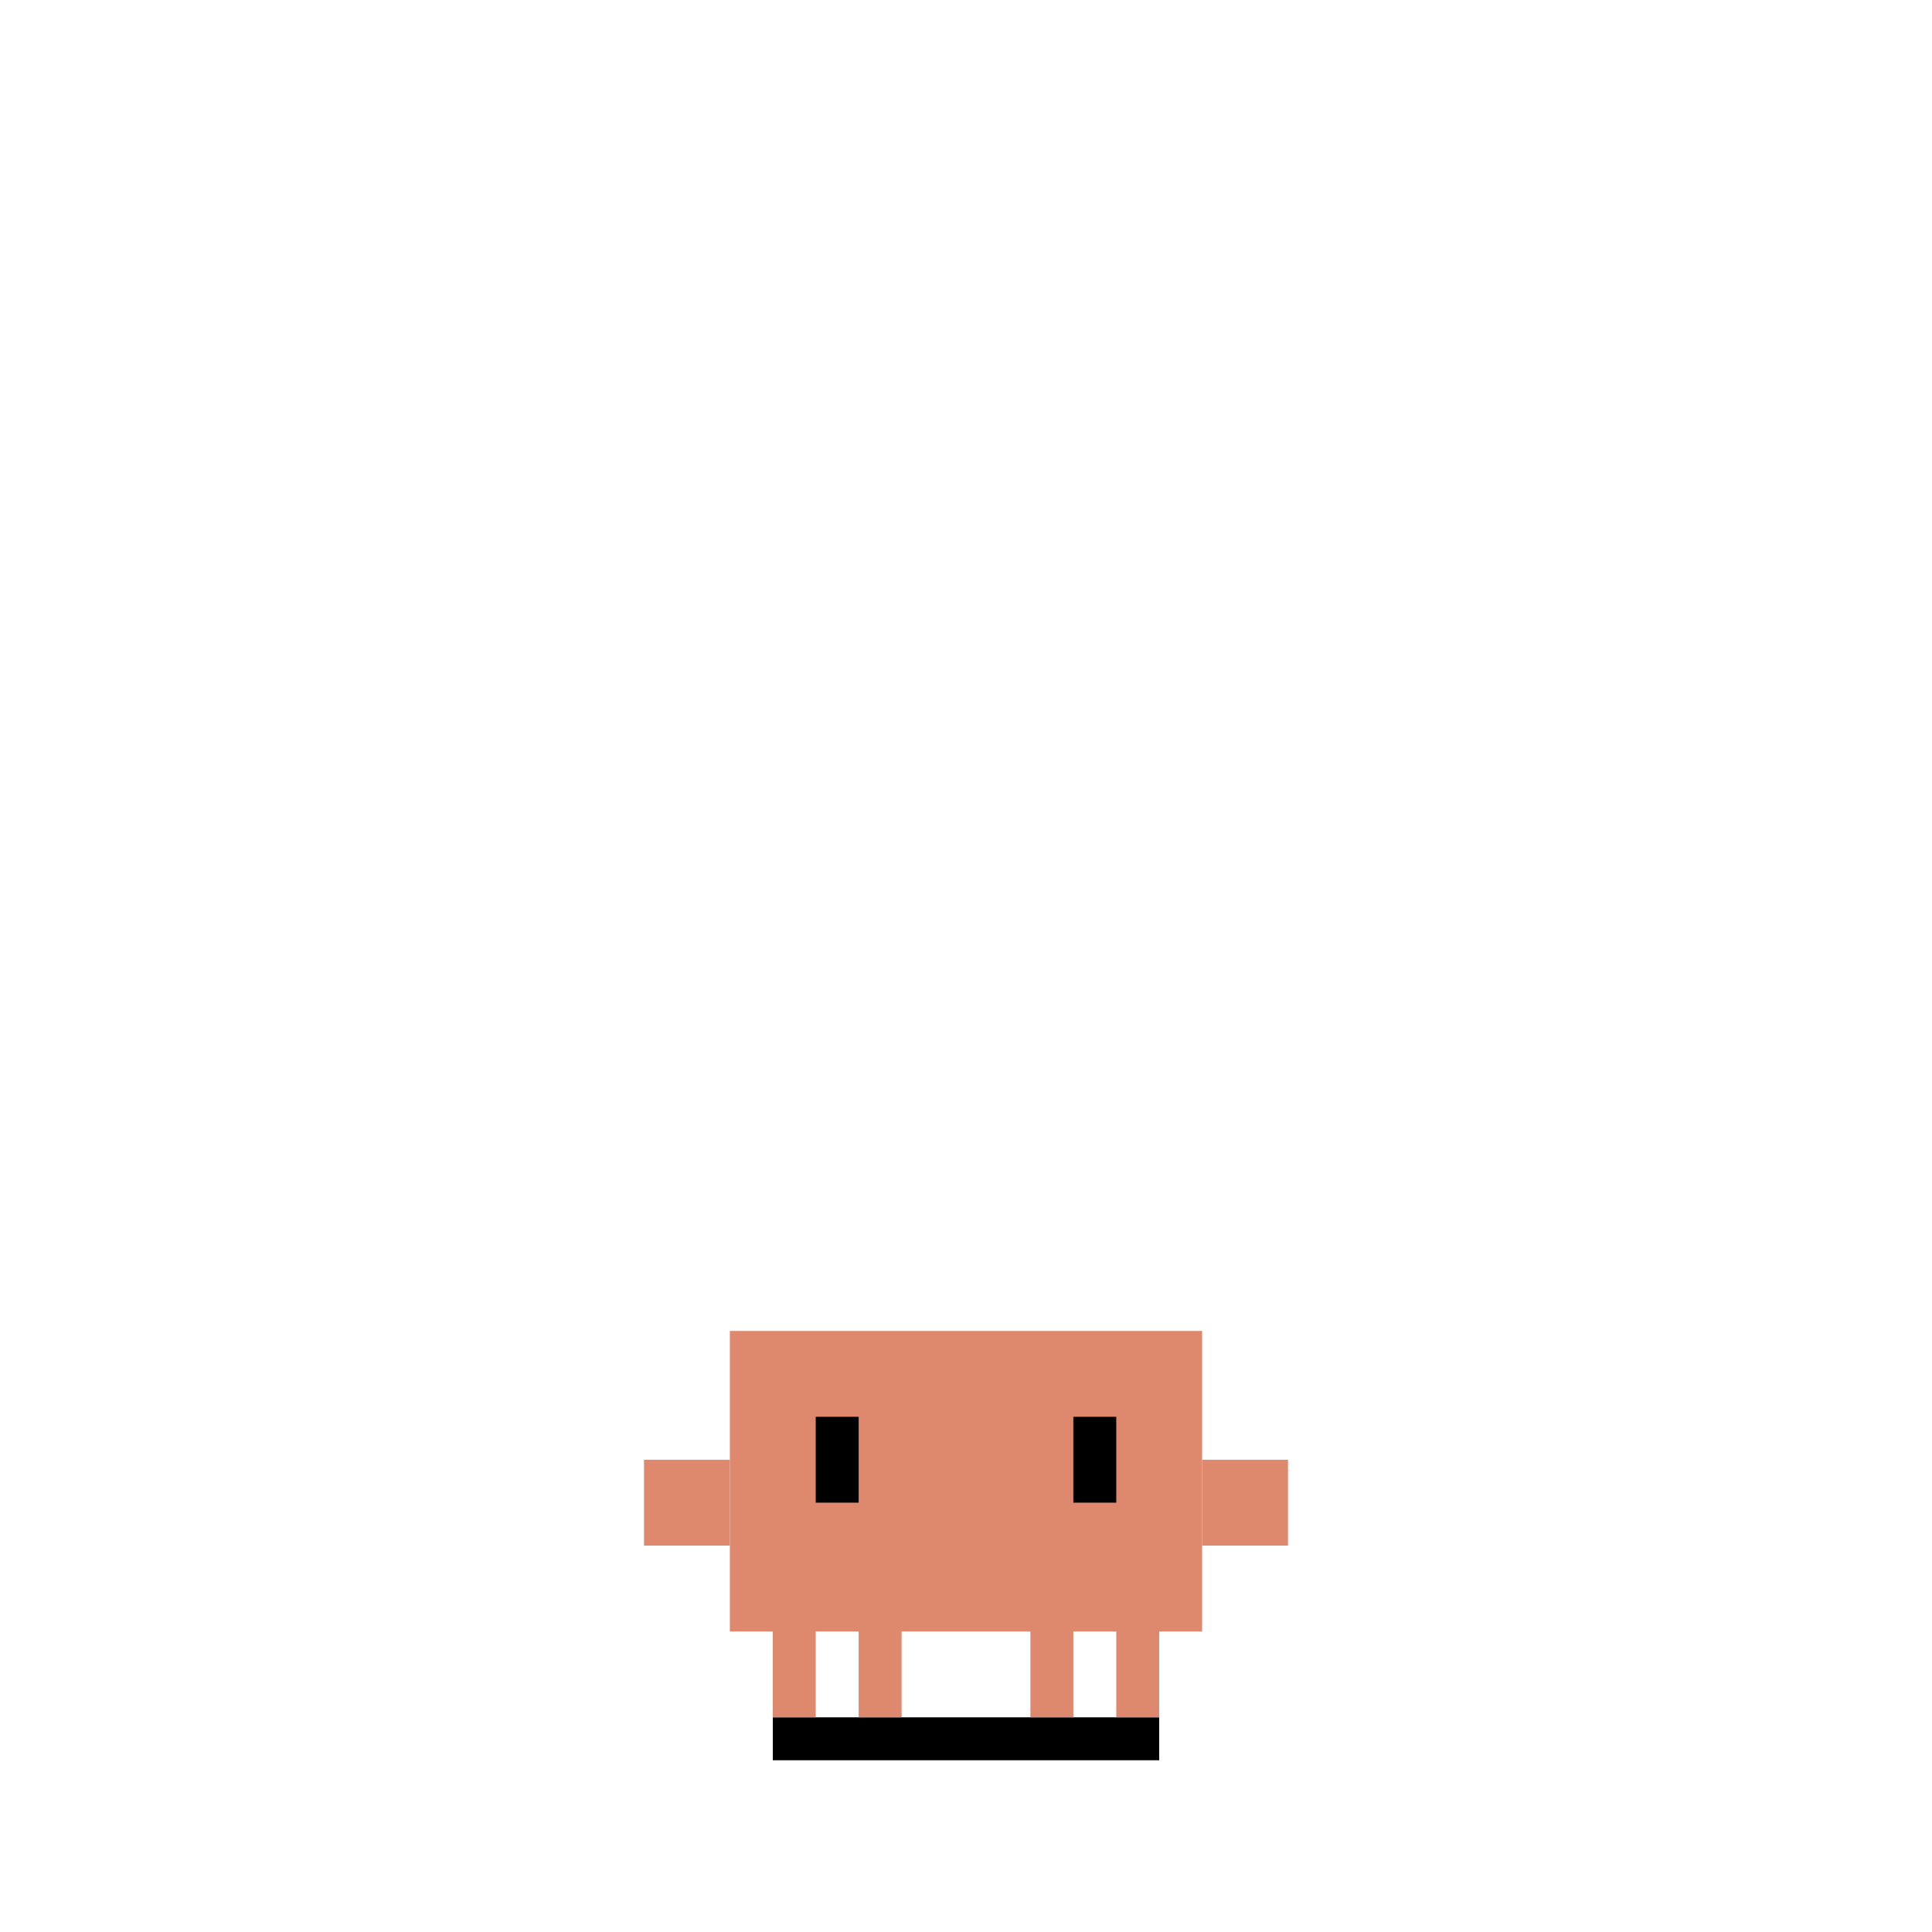
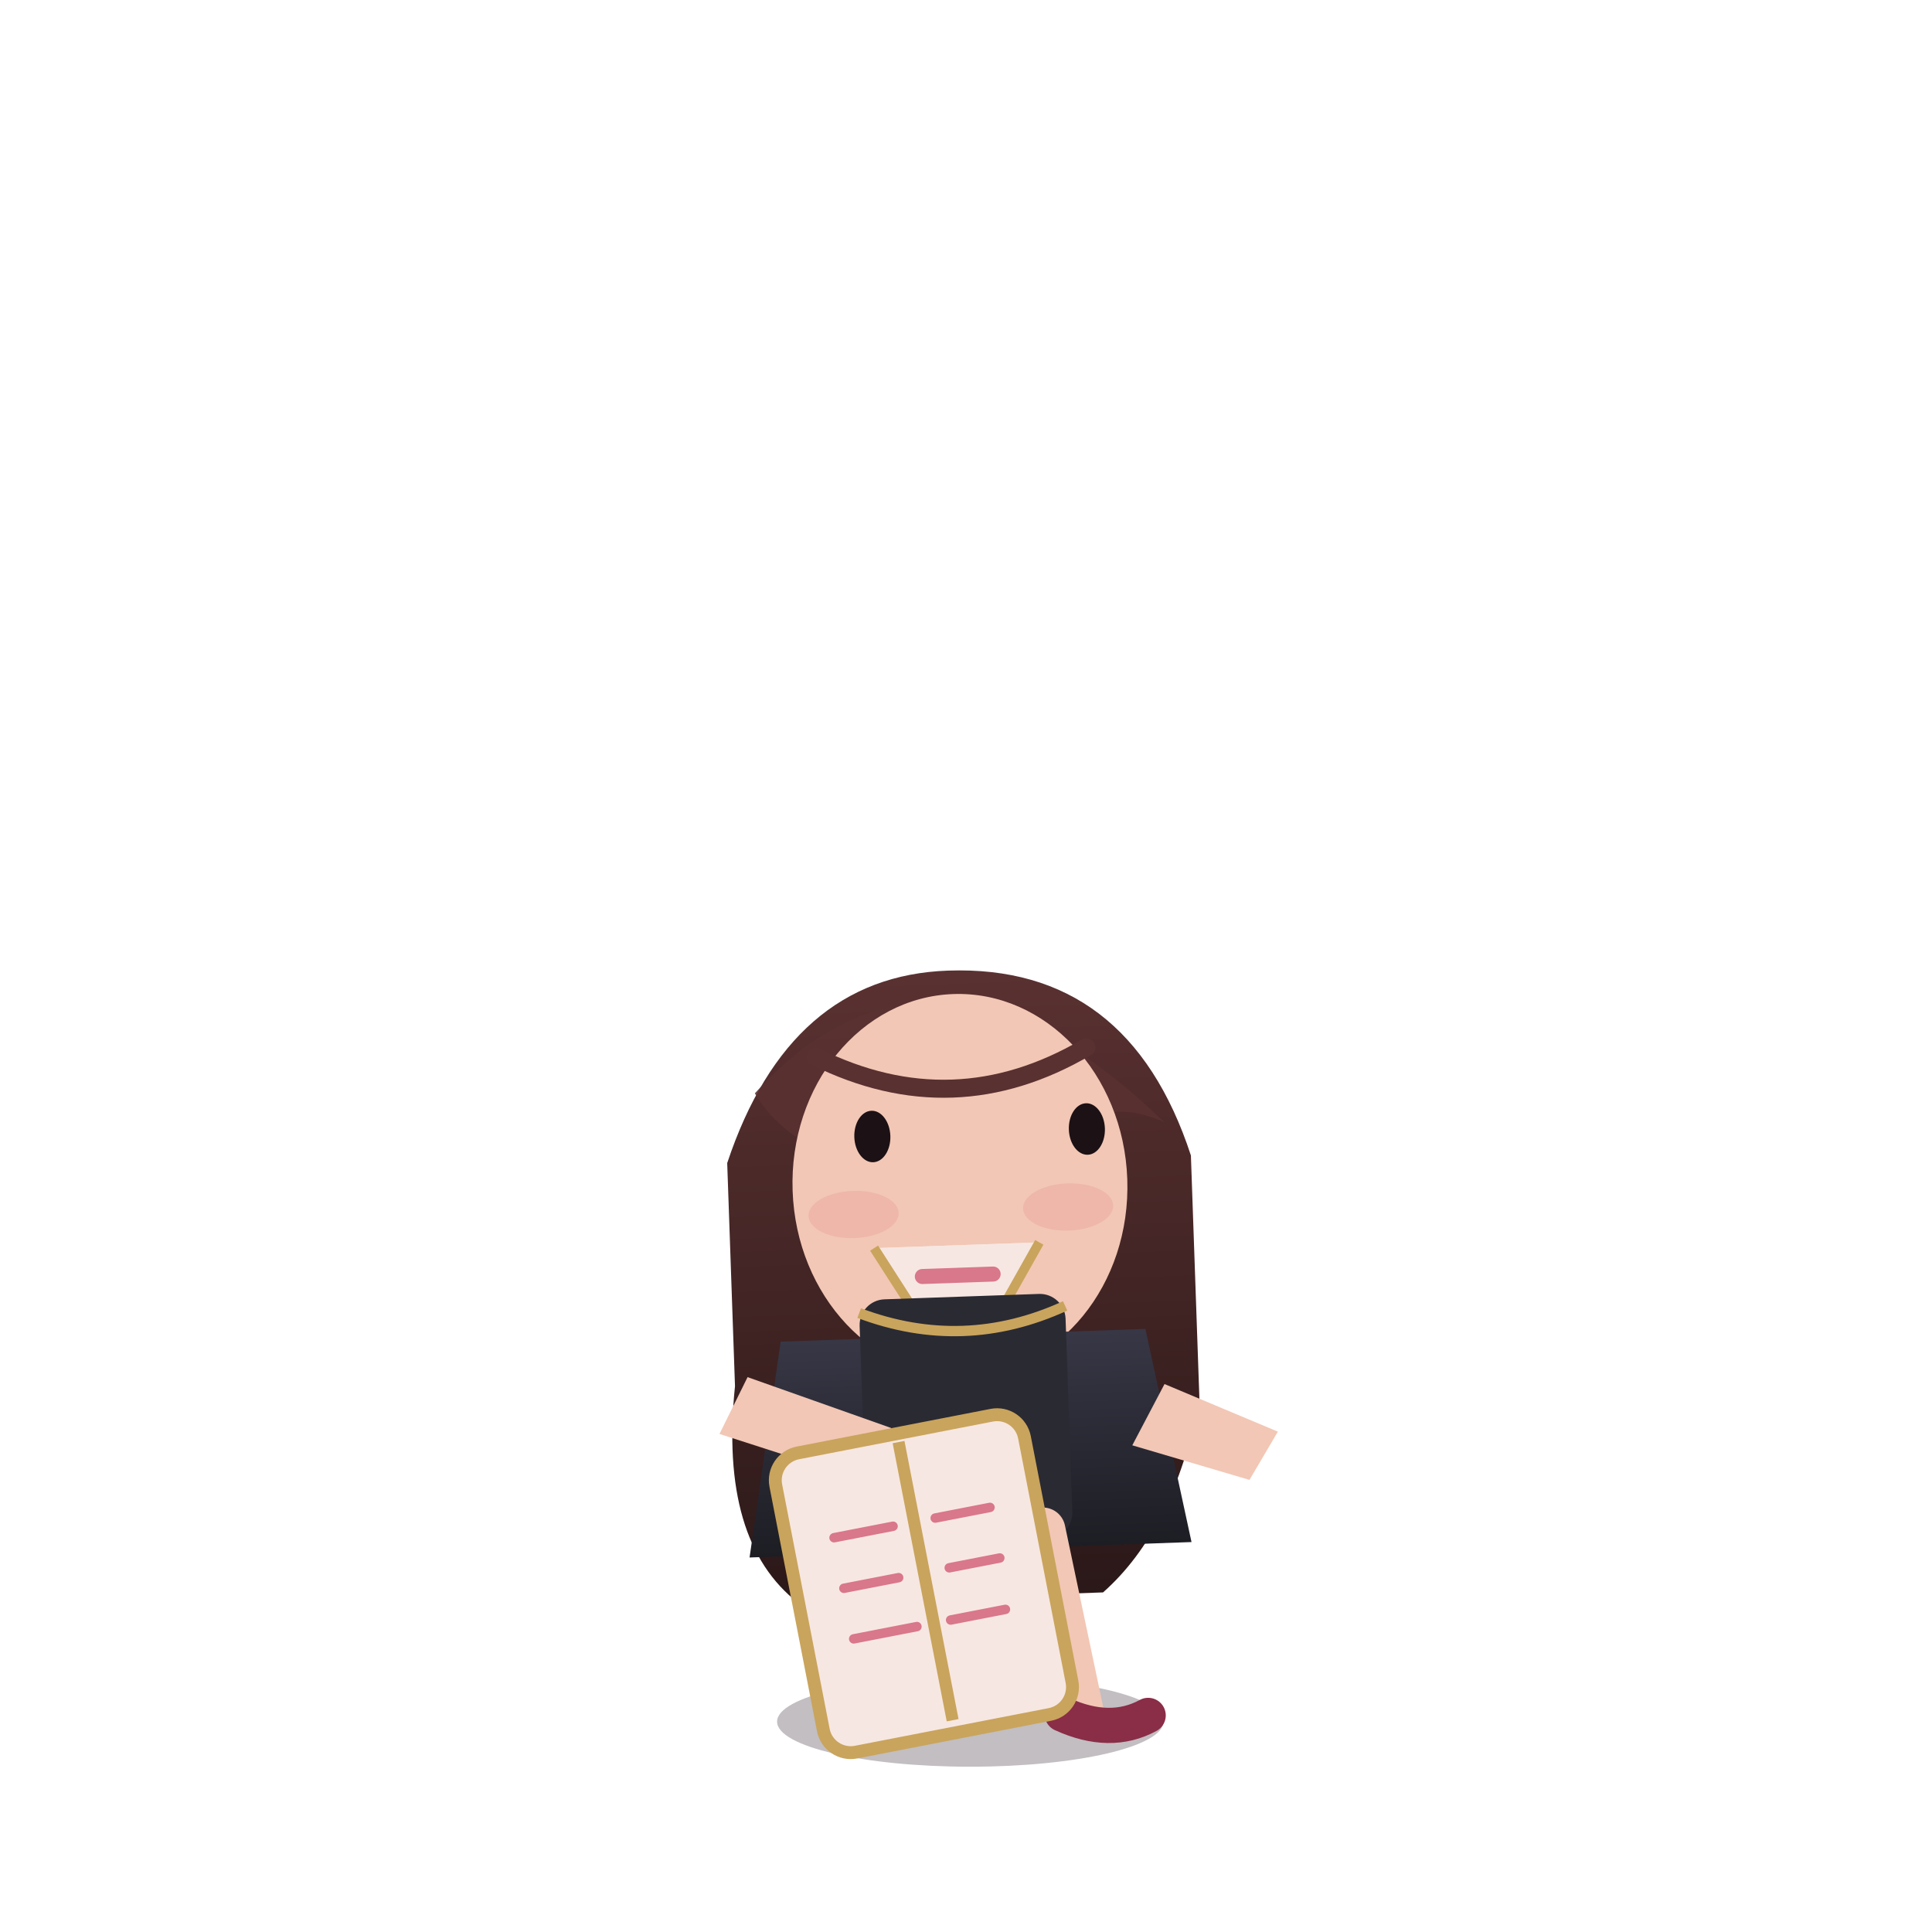
<svg xmlns="http://www.w3.org/2000/svg" viewBox="-15 -25 45 45" width="500" height="500">
  <defs>
+     <linearGradient id="hair-grad" x1="0" y1="0" x2="0" y2="1">
+       <stop offset="0%" stop-color="#5A3131" />
+       <stop offset="100%" stop-color="#2B1818" />
+     </linearGradient>
+     <linearGradient id="blazer-grad" x1="0" y1="0" x2="0" y2="1">
+       <stop offset="0%" stop-color="#373746" />
+       <stop offset="100%" stop-color="#1D1D24" />
+     </linearGradient>
    <style>
-       /* ═══ 14s story: arm sway → grab book → read (with thought bits) → book slides away ═══ */
- 
-       /* ── Independent ── */
- 
-       .breathe {
-         transform-origin: 7.5px 13px;
-         animation: breathe 3.2s infinite ease-in-out;
+       .body-float { transform-origin: 7.5px 10px; animation: bodyFloat 3.8s infinite ease-in-out; }
+       .hair-sway { transform-origin: 7.5px 4.5px; animation: hairSway 4.8s infinite ease-in-out; }
+       .sparkle-pulse { animation: sparklePulse 1.8s infinite ease-in-out; }
+       .alert-pop { animation: alertPop 0.9s infinite ease-in-out; }
+       .sleep-breathe { transform-origin: 7.5px 10px; animation: sleepBreathe 4.6s infinite ease-in-out; }
+       .mini-hover { animation: miniHover 2.6s infinite ease-in-out; }
+       @keyframes bodyFloat {
+         0%,100% { transform: translate(0,0); }
+         50% { transform: translate(0,0.65px); }
      }
-       @keyframes breathe {
-         0%, 100% { transform: scale(1, 1) translate(0, 0); }
-         50% { transform: scale(1.02, 0.98) translate(0, 0.5px); }
+       @keyframes hairSway {
+         0%,100% { transform: rotate(0deg); }
+         50% { transform: rotate(-1.6deg); }
      }
- 
-       .blink {
-         transform-origin: 7.5px 9px;
-         animation: blink 5s infinite;
+       @keyframes sparklePulse {
+         0%,100% { opacity: 0.65; transform: scale(1); }
+         50% { opacity: 1; transform: scale(1.08); }
      }
-       @keyframes blink {
-         0%, 6%, 100% { transform: scaleY(1); }
-         3% { transform: scaleY(0.1); }
+       @keyframes alertPop {
+         0%,100% { transform: translateY(0); }
+         50% { transform: translateY(-0.7px); }
      }
- 
-       .shadow {
-         transform-origin: 7.5px 15.5px;
-         animation: shadow-breathe 3.2s infinite ease-in-out;
+       @keyframes sleepBreathe {
+         0%,100% { transform: translate(0,0) scale(1,1); }
+         50% { transform: translate(0,0.8px) scale(1.02,0.98); }
      }
-       @keyframes shadow-breathe {
-         0%, 100% { transform: scaleX(1); opacity: 0.5; }
-         50% { transform: scaleX(1.03); opacity: 0.47; }
-       }
- 
-       /* ── Main 14s ── */
- 
-       /* Body: nod twice during reading */
-       .body-nod {
-         animation: body-nod 14s infinite ease-in-out;
-       }
-       @keyframes body-nod {
-         0%, 36%, 44%, 54%, 62%, 100% { transform: translateY(0); }
-         40% { transform: translateY(0.4px); }
-         58% { transform: translateY(0.4px); }
-       }
- 
-       /* Left arm: BIG casual sway → reach → hold → follow book → return */
-       .arm-l {
-         transform-origin: 2px 10px;
-         animation: arm-l-anim 14s infinite ease-in-out;
-       }
-       @keyframes arm-l-anim {
-         /* sway (big, visible fidgeting) */
-         0%        { transform: translate(0, 0) rotate(0deg); }
-         2.5%      { transform: translate(-0.5px, 0) rotate(25deg); }
-         5%        { transform: translate(0.3px, 0) rotate(-20deg); }
-         7.5%      { transform: translate(-0.5px, 0) rotate(22deg); }
-         10%       { transform: translate(0, 0) rotate(0deg); }
-         /* reach out left to grab book */
-         18%       { transform: translate(-1px, -1px) rotate(15deg); }
-         /* bring to chest (hand visible at book left edge) */
-         26%       { transform: translate(2px, 0) rotate(-5deg); }
-         /* hold during reading */
-         76%       { transform: translate(2px, 0) rotate(-5deg); }
-         /* follow book sliding down */
-         84%       { transform: translate(1px, 2px) rotate(0deg); }
-         /* return to normal */
-         92%       { transform: translate(0, 0) rotate(0deg); }
-         100%      { transform: translate(0, 0) rotate(0deg); }
-       }
- 
-       /* Right arm: nudge inward during reading */
-       .arm-r {
-         animation: arm-r-anim 14s infinite ease-in-out;
-       }
-       @keyframes arm-r-anim {
-         0%, 22%   { transform: translate(0, 0); }
-         28%, 76%  { transform: translate(-1px, 0); }
-         84%, 100% { transform: translate(0, 0); }
-       }
- 
-       /* Book: appear in hand → widen to chest → slide down → gone */
-       .book {
-         opacity: 0;
-         transform-origin: 7px 11.5px;
-         animation: book-anim 14s infinite ease-in-out;
-       }
-       @keyframes book-anim {
-         0%, 12%   { opacity: 0; transform: translate(-5px, -2px) scaleX(0.5); }
-         18%       { opacity: 1; transform: translate(-5px, -2px) scaleX(0.5); }
-         26%       { opacity: 1; transform: translate(0, 0) scaleX(1); }
-         76%       { opacity: 1; transform: translate(0, 0) scaleX(1); }
-         84%       { opacity: 0; transform: translate(0, 4px) scaleX(0.8); }
-         100%      { opacity: 0; transform: translate(0, 4px) scaleX(0.8); }
-       }
- 
-       /* Eyes: normal → slow gaze down → drift → normal */
-       .eyes-read {
-         animation: eyes-read 14s infinite ease-in-out;
-       }
-       @keyframes eyes-read {
-         0%, 22%   { transform: translate(0, 0); }
-         30%       { transform: translate(0, 0.5px); }
-         46%       { transform: translate(-0.3px, 0.5px); }
-         60%       { transform: translate(0.3px, 0.5px); }
-         70%       { transform: translate(0, 0.5px); }
-         80%, 100% { transform: translate(0, 0); }
-       }
- 
-       /* ── Thought particles (visible only during reading) ── */
-       .reading-fx {
-         animation: reading-fx-vis 14s infinite;
-       }
-       @keyframes reading-fx-vis {
-         0%, 27%   { opacity: 0; }
-         32%, 75%  { opacity: 1; }
-         78%, 100% { opacity: 0; }
-       }
- 
-       .thought-bit {
-         opacity: 0;
-         animation: float-thought 2.5s infinite linear;
-       }
-       .t1 { animation-delay: 0s; }
-       .t2 { animation-delay: -0.7s; }
-       .t3 { animation-delay: -1.4s; }
-       .t4 { animation-delay: -2.1s; }
- 
-       @keyframes float-thought {
-         0%   { transform: translateY(0); opacity: 0; }
-         10%  { opacity: 0.6; }
-         100% { transform: translateY(-12px); opacity: 0; }
+       @keyframes miniHover {
+         0%,100% { transform: translateY(0); }
+         50% { transform: translateY(-0.8px); }
      }
    </style>
  </defs>
-   <rect class="shadow" x="3" y="15" width="9" height="1" fill="#000" />
-   <g class="reading-fx">
-     <rect class="thought-bit t1" x="2" y="4" width="2" height="2" fill="#40C4FF" />
-     <rect class="thought-bit t2" x="8" y="3" width="1.5" height="1.5" fill="#B388FF" />
-     <rect class="thought-bit t3" x="12" y="5" width="2" height="2" fill="#40C4FF" />
-     <rect class="thought-bit t4" x="5" y="3" width="1.5" height="1.5" fill="#69F0AE" />
+   <g transform="translate(0 0) scale(1 1)">
+     <ellipse cx="7.6" cy="15.1" rx="4.5" ry="1.05" fill="#24171F" opacity="0.28" />
  </g>
-   <g class="body-nod">
-     <g class="breathe">
-       <g fill="#DE886D">
-         <rect x="3" y="11" width="1" height="4" />
-         <rect x="5" y="11" width="1" height="4" />
-         <rect x="9" y="11" width="1" height="4" />
-         <rect x="11" y="11" width="1" height="4" />
+   <g>
+     <g transform="translate(0 0) rotate(-2 7.5 9.5)" class="body-float">
+       <g class="hair-sway">
+         <path d="M2.2 1.9 Q3.8 -2.4 7.5 -2.4 Q11.7 -2.4 13 2.1 L13 7.8 Q12.3 10.8 10.6 12.2 L9.6 12.2 L10 5.5 Q7.8 7.2 5.1 7.4 L4.7 12.2 L3.5 12.2 Q1.7 10.7 2.2 7.1 Z" fill="url(#hair-grad)" />
+         <path d="M2.9 0.3 Q7.2 -4.1 12.4 1.3 Q11.4 0.8 10.5 1.2 Q7.6 -1.6 4.4 1.7 Q3.4 1.2 2.9 0.3 Z" fill="#5A3131" opacity="0.88" />
      </g>
-       <rect x="2" y="6" width="11" height="7" fill="#DE886D" />
-       <g class="eyes-read">
-         <g class="blink" fill="#000">
-           <rect x="4" y="8" width="1" height="2" />
-           <rect x="10" y="8" width="1" height="2" />
-         </g>
+       <ellipse cx="7.6" cy="2.6" rx="3.9" ry="4.45" fill="#F2C7B5" />
+       <ellipse cx="5.1" cy="3.2" rx="1.05" ry="0.55" fill="#E8A59B" opacity="0.45" />
+       <ellipse cx="10.1" cy="3.2" rx="1.05" ry="0.55" fill="#E8A59B" opacity="0.45" />
+       <g fill="#1C1115">
+         <ellipse cx="5.6" cy="1.4" rx="0.42" ry="0.6" />
+         <ellipse cx="10.6" cy="1.4" rx="0.42" ry="0.6" />
      </g>
-     </g>
-     <g class="breathe">
-       <g class="book">
-         <rect x="3" y="10" width="8" height="4" fill="#4A90D9" />
-         <rect x="7" y="10" width="1" height="4" fill="#2E6AB0" />
-         <rect x="4" y="9.5" width="6" height="0.5" fill="#FFFDE7" />
-         <rect x="10.5" y="10.5" width="0.5" height="3" fill="#FFFDE7" />
-         <rect x="4.5" y="10.5" width="5" height="1.5" fill="#E3F2FD" opacity="0.5" />
-         <rect x="5" y="10.8" width="3" height="0.5" fill="#2E6AB0" />
-         <rect x="5.5" y="11.5" width="2" height="0.3" fill="#2E6AB0" opacity="0.6" />
-         <rect x="6" y="12.5" width="2" height="0.5" fill="#E3F2FD" opacity="0.4" />
-       </g>
-     </g>
-     <g class="breathe">
-       <g fill="#DE886D">
-         <g class="arm-l">
-           <rect x="0" y="9" width="2" height="2" />
-         </g>
-         <g class="arm-r">
-           <rect x="13" y="9" width="2" height="2" />
-         </g>
+       <path d="M6.55 4.6 q1 0.45 1.95 0" stroke="#B84C67" stroke-width="0.4" fill="none" stroke-linecap="round" />
+       <path d="M4.35 -0.5 Q7.5 1.2 10.65 -0.5" stroke="#5A3131" stroke-width="0.42" fill="none" stroke-linecap="round" />
+       <path d="M3.3 6.1 L11.8 6.1 L12.7 11.1 L2.4 11.1 Z" fill="url(#blazer-grad)" />
+       <path d="M5.55 4 L7.45 7.2 L9.4 4" fill="#F7E7E2" />
+       <path d="M5.55 4 L7.45 7.2 L9.4 4" stroke="#C9A45C" stroke-width="0.22" fill="#F7E7E2" />
+       <path d="M6.65 4.7 H8.3" stroke="#D9778B" stroke-width="0.35" stroke-linecap="round" />
+       <rect x="5.15" y="5.2" width="4.8" height="5.7" rx="0.6" fill="#2A2A33" />
+       <path d="M5.15 5.5 Q7.55 6.5 9.95 5.5" stroke="#C9A45C" stroke-width="0.24" fill="none" />
+       <path d="M1.8 8.2 L5.4 9.5 L5.8 8.2 L2.5 6.9 Z" fill="#F2C7B5" />
+       <path d="M11.4 8.8 L14.1 9.7 L14.8 8.6 L12.2 7.4 Z" fill="#F2C7B5" />
+       <path d="M5.8 10.7 L5.15 14.8" stroke="#F2C7B5" stroke-width="1.05" stroke-linecap="round" />
+       <path d="M9.25 10.7 L10 15" stroke="#F2C7B5" stroke-width="1.05" stroke-linecap="round" />
+       <path d="M4.85 14.8 Q5.8 15.35 6.6 14.95" stroke="#8A2D47" stroke-width="0.82" stroke-linecap="round" />
+       <path d="M9.55 15 Q10.65 15.55 11.55 15.1" stroke="#8A2D47" stroke-width="0.82" stroke-linecap="round" />
+       <g transform="translate(3.4 8.3) rotate(-9 3 3)">
+         <rect x="0" y="0" width="5.9" height="7.1" rx="0.65" fill="#F7E7E2" stroke="#C9A45C" stroke-width="0.3" />
+         <path d="M3 0.2 V6.8" stroke="#C9A45C" stroke-width="0.28" />
+         <path d="M1.1 2.1 H2.5 M3.5 2.1 H4.8 M1.1 3.3 H2.4 M3.6 3.3 H4.8 M1.1 4.5 H2.6 M3.4 4.5 H4.7" stroke="#D9778B" stroke-width="0.22" stroke-linecap="round" />
      </g>
    </g>
  </g>
</svg>
